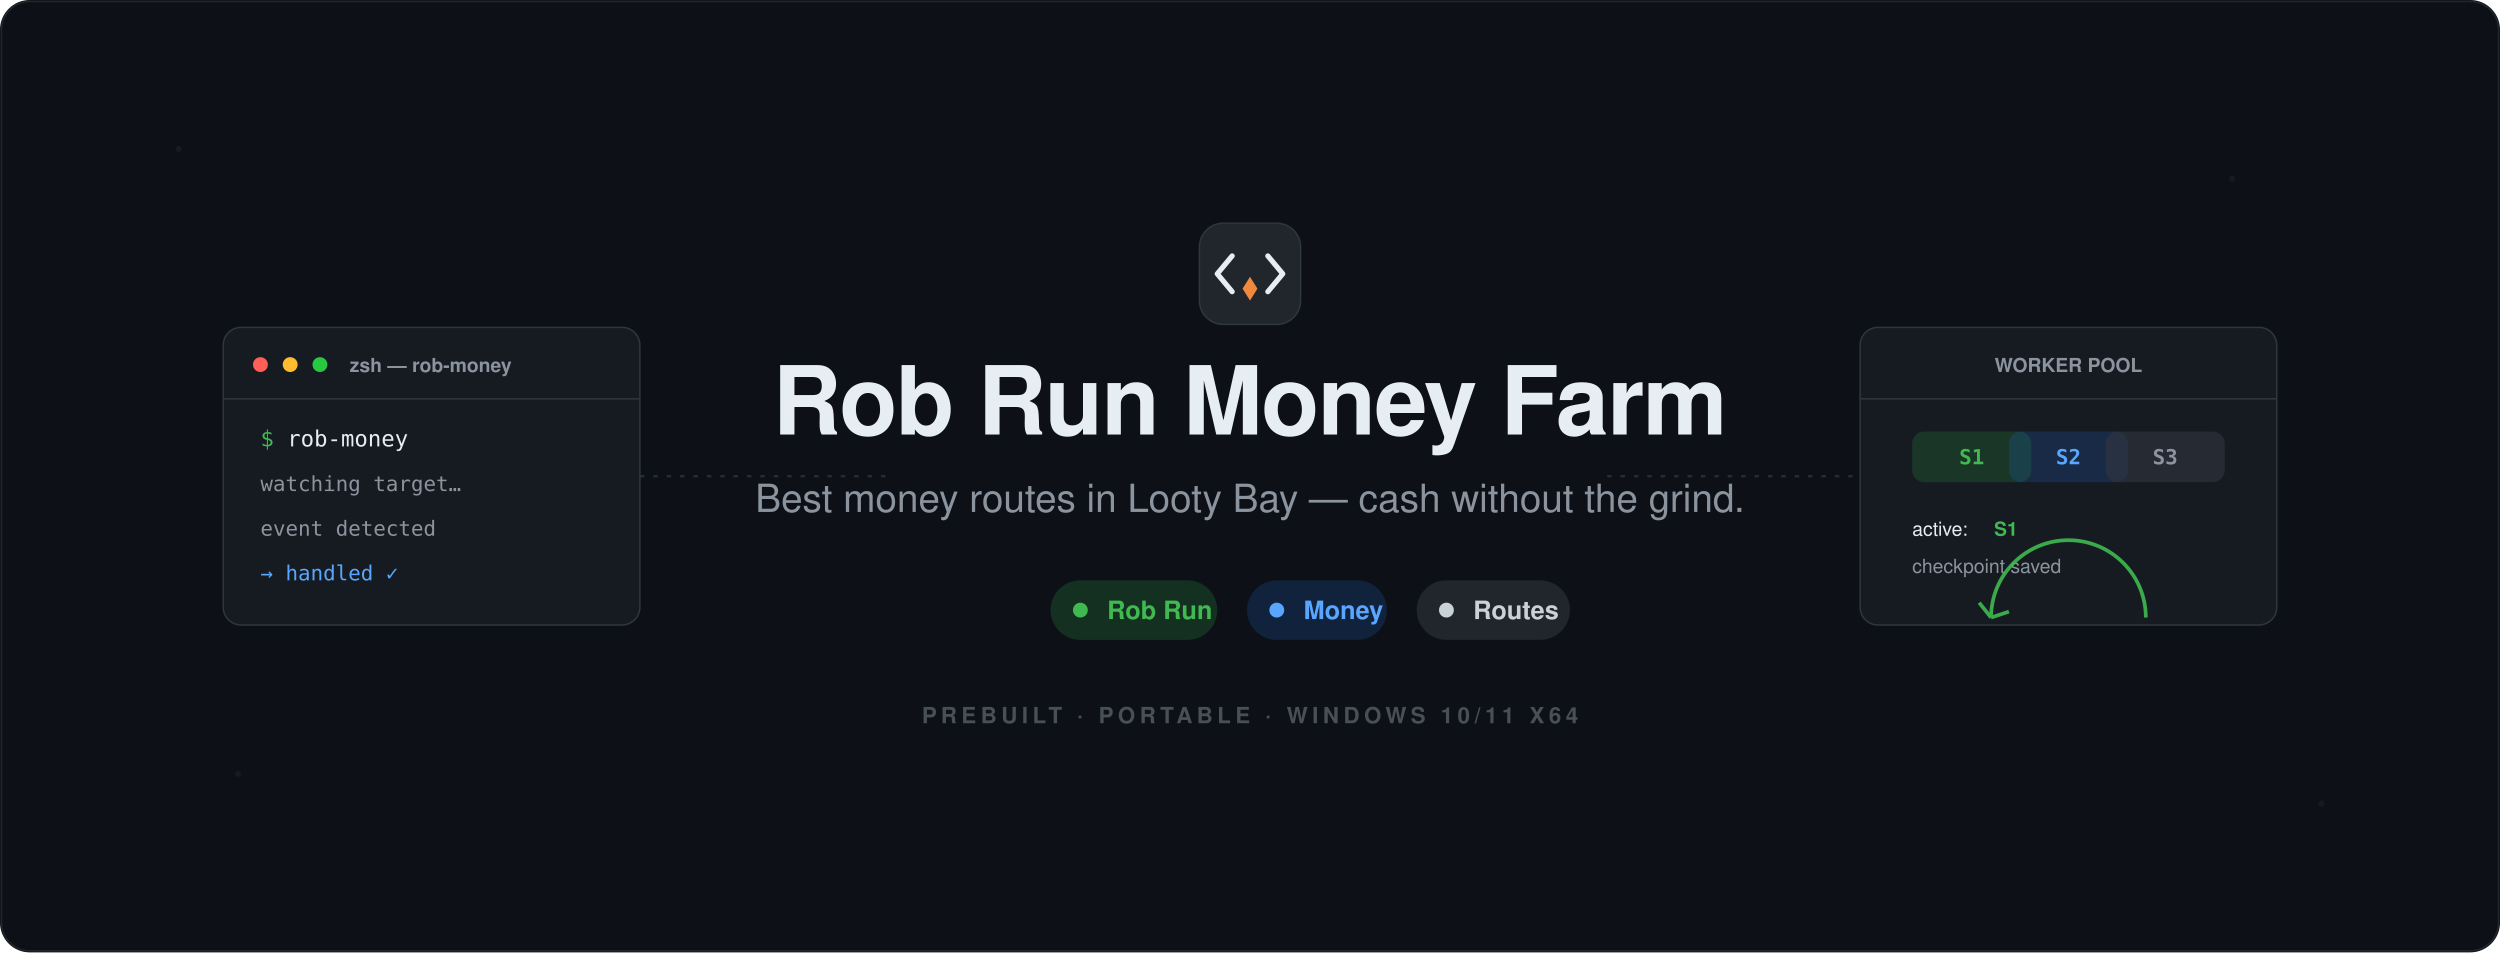
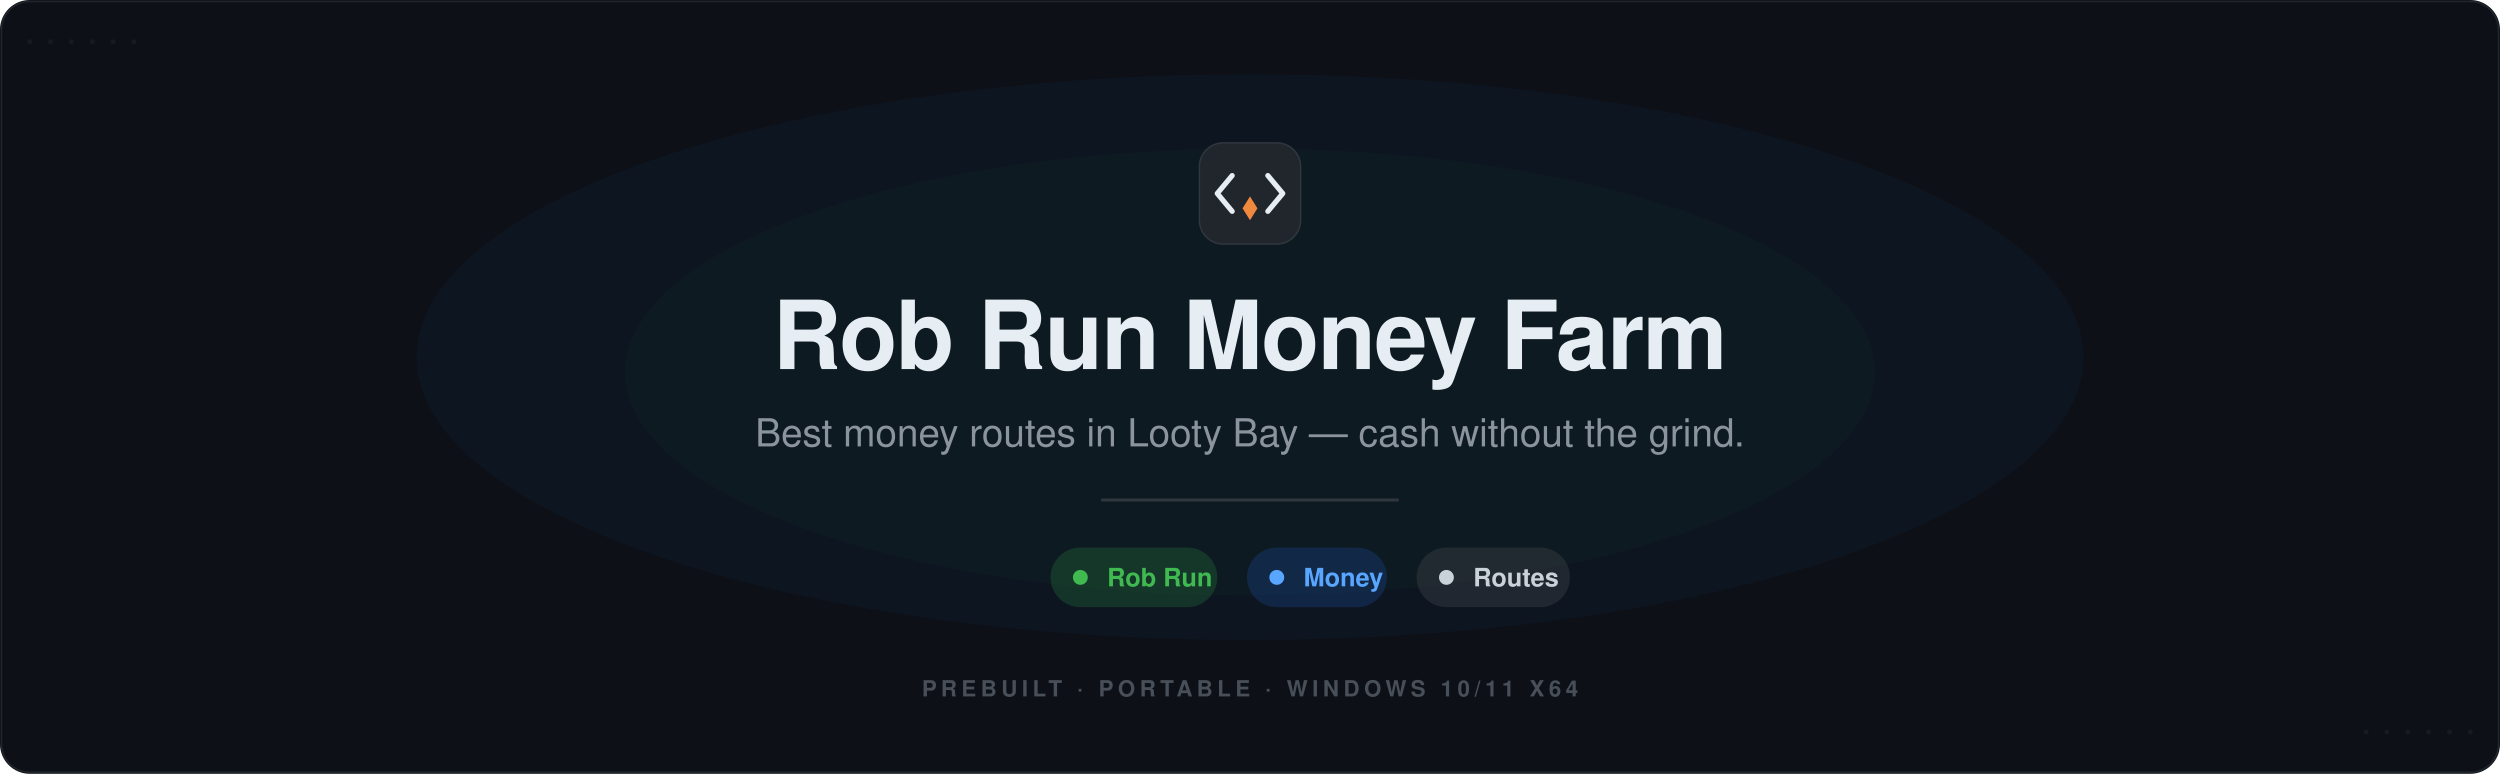
- <svg xmlns="http://www.w3.org/2000/svg" width="1680" height="640" viewBox="0 0 1680 640" fill="none" font-family="Segoe UI, Helvetica, Arial, sans-serif">
-   <rect width="1680" height="640" rx="20" fill="#0d1117" />
-   <rect x="1" y="1" width="1678" height="638" rx="19" fill="none" stroke="#21262d" />
+ <svg xmlns="http://www.w3.org/2000/svg" width="1680" height="520" viewBox="0 0 1680 520" fill="none" font-family="Segoe UI, Helvetica, Arial, sans-serif">
+   <rect width="1680" height="520" rx="20" fill="#0d1117" />
+   <rect x="1" y="1" width="1678" height="518" rx="19" fill="none" stroke="#21262d" />
+   <ellipse cx="840" cy="240" rx="560" ry="190" fill="#1f6feb" opacity="0.05" />
+   <ellipse cx="840" cy="250" rx="420" ry="150" fill="#238636" opacity="0.05" />
  <g fill="#161b22">
-     <circle cx="120" cy="100" r="2" />
-     <circle cx="1560" cy="540" r="2" />
-     <circle cx="1500" cy="120" r="2" />
-     <circle cx="160" cy="520" r="2" />
+     <circle cx="20" cy="28" r="1.6" />
+     <circle cx="34" cy="28" r="1.6" />
+     <circle cx="48" cy="28" r="1.6" />
+     <circle cx="62" cy="28" r="1.6" />
+     <circle cx="76" cy="28" r="1.6" />
+     <circle cx="90" cy="28" r="1.6" />
+     <circle cx="1660" cy="492" r="1.6" />
+     <circle cx="1646" cy="492" r="1.6" />
+     <circle cx="1632" cy="492" r="1.6" />
+     <circle cx="1618" cy="492" r="1.6" />
+     <circle cx="1604" cy="492" r="1.6" />
+     <circle cx="1590" cy="492" r="1.6" />
  </g>
  <g>
-     <rect x="150" y="220" width="280" height="200" rx="12" fill="#161b22" stroke="#30363d" />
-     <circle cx="175" cy="245" r="5" fill="#ff5f57" />
-     <circle cx="195" cy="245" r="5" fill="#febc2e" />
-     <circle cx="215" cy="245" r="5" fill="#28c840" />
-     <text x="235" y="250" fill="#8b949e" font-size="13" font-weight="600">zsh — rob-money</text>
-     <line x1="150" y1="268" x2="430" y2="268" stroke="#30363d" />
-     <text x="175" y="300" font-family="Menlo, Consolas, monospace" font-size="15" fill="#3fb950">$</text>
-     <text x="193" y="300" font-family="Menlo, Consolas, monospace" font-size="15" fill="#e6edf3">rob-money</text>
-     <text x="175" y="330" font-family="Menlo, Consolas, monospace" font-size="14" fill="#8b949e">watching target…</text>
-     <text x="175" y="360" font-family="Menlo, Consolas, monospace" font-size="14" fill="#8b949e">event detected</text>
-     <text x="175" y="390" font-family="Menlo, Consolas, monospace" font-size="14" fill="#58a6ff">→ handled ✓</text>
+     <rect x="806" y="96" width="68" height="68" rx="16" fill="#21262d" stroke="#30363d" />
+     <path d="M 828 118 l -10 12 l 10 12" stroke="#e6edf3" stroke-width="3.5" stroke-linecap="round" stroke-linejoin="round" fill="none" />
+     <path d="M 852 118 l 10 12 l -10 12" stroke="#e6edf3" stroke-width="3.5" stroke-linecap="round" stroke-linejoin="round" fill="none" />
+     <path d="M 840 132 l 5 8 l -5 8 l -5 -8 z" fill="#f0883e" />
  </g>
-   <g>
-     <rect x="1250" y="220" width="280" height="200" rx="12" fill="#161b22" stroke="#30363d" />
-     <text x="1390" y="250" text-anchor="middle" fill="#8b949e" font-size="13" font-weight="600">WORKER POOL</text>
-     <line x1="1250" y1="268" x2="1530" y2="268" stroke="#30363d" />
-     <rect x="1285" y="290" width="80" height="34" rx="8" fill="#238636" opacity="0.25" />
-     <text x="1325" y="312" text-anchor="middle" fill="#3fb950" font-size="14" font-weight="700" font-family="Menlo, Consolas, monospace">S1</text>
-     <rect x="1350" y="290" width="80" height="34" rx="8" fill="#1f6feb" opacity="0.18" />
-     <text x="1390" y="312" text-anchor="middle" fill="#58a6ff" font-size="14" font-weight="700" font-family="Menlo, Consolas, monospace">S2</text>
-     <rect x="1415" y="290" width="80" height="34" rx="8" fill="#30363d" opacity="0.6" />
-     <text x="1455" y="312" text-anchor="middle" fill="#8b949e" font-size="14" font-weight="700" font-family="Menlo, Consolas, monospace">S3</text>
-     <text x="1285" y="360" fill="#e6edf3" font-size="13">active:</text>
-     <text x="1340" y="360" fill="#3fb950" font-size="13" font-weight="700">S1</text>
-     <text x="1285" y="385" fill="#8b949e" font-size="13">checkpoint saved</text>
-     <g stroke="#3fb950" stroke-width="2.5" fill="none" opacity="0.9">
-       <path d="M 1338 415 A 44 44 0 1 1 1442 415" />
-       <path d="M 1338 415 l -8 -10 M 1338 415 l 12 -4" />
-     </g>
-   </g>
-   <g stroke="#30363d" stroke-width="1.5" stroke-dasharray="3 6" opacity="0.8">
-     <line x1="430" y1="320" x2="600" y2="320" />
-     <line x1="1080" y1="320" x2="1250" y2="320" />
-   </g>
-   <g>
-     <rect x="806" y="150" width="68" height="68" rx="16" fill="#21262d" stroke="#30363d" />
-     <path d="M 828 172 l -10 12 l 10 12" stroke="#e6edf3" stroke-width="3.5" stroke-linecap="round" stroke-linejoin="round" fill="none" />
-     <path d="M 852 172 l 10 12 l -10 12" stroke="#e6edf3" stroke-width="3.5" stroke-linecap="round" stroke-linejoin="round" fill="none" />
-     <path d="M 840 186 l 5 8 l -5 8 l -5 -8 z" fill="#f0883e" />
-   </g>
-   <text x="840" y="292" text-anchor="middle" fill="#e6edf3" font-size="64" font-weight="800" letter-spacing="-1">Rob Run Money Farm</text>
-   <text x="840" y="344" text-anchor="middle" fill="#8b949e" font-size="26" font-weight="500">Best money routes in Looty Bay — cash without the grind.</text>
-   <rect x="706" y="390" width="112" height="40" rx="20" fill="#2ea043" opacity="0.22" />
-   <circle cx="726" cy="410" r="5" fill="#3fb950" />
-   <text x="744" y="416" fill="#3fb950" font-size="17" font-weight="600">Rob Run</text>
-   <rect x="838" y="390" width="94" height="40" rx="20" fill="#1f6feb" opacity="0.18" />
-   <circle cx="858" cy="410" r="5" fill="#58a6ff" />
-   <text x="876" y="416" fill="#58a6ff" font-size="17" font-weight="600">Money</text>
-   <rect x="952" y="390" width="103" height="40" rx="20" fill="#30363d" opacity="0.55" />
-   <circle cx="972" cy="410" r="5" fill="#c9d1d9" />
-   <text x="990" y="416" fill="#c9d1d9" font-size="17" font-weight="600">Routes</text>
-   <text x="840" y="486" text-anchor="middle" fill="#484f58" font-size="15" font-weight="600" letter-spacing="3">PREBUILT · PORTABLE · WINDOWS 10/11 X64</text>
+   <text x="840" y="248" text-anchor="middle" fill="#e6edf3" font-size="64" font-weight="800" letter-spacing="-1">Rob Run Money Farm</text>
+   <text x="840" y="300" text-anchor="middle" fill="#8b949e" font-size="26" font-weight="500">Best money routes in Looty Bay — cash without the grind.</text>
+   <line x1="740" y1="336" x2="940" y2="336" stroke="#30363d" stroke-width="2" />
+   <rect x="706" y="368" width="112" height="40" rx="20" fill="#2ea043" opacity="0.22" />
+   <circle cx="726" cy="388" r="5" fill="#3fb950" />
+   <text x="744" y="394" fill="#3fb950" font-size="17" font-weight="600">Rob Run</text>
+   <rect x="838" y="368" width="94" height="40" rx="20" fill="#1f6feb" opacity="0.18" />
+   <circle cx="858" cy="388" r="5" fill="#58a6ff" />
+   <text x="876" y="394" fill="#58a6ff" font-size="17" font-weight="600">Money</text>
+   <rect x="952" y="368" width="103" height="40" rx="20" fill="#30363d" opacity="0.55" />
+   <circle cx="972" cy="388" r="5" fill="#c9d1d9" />
+   <text x="990" y="394" fill="#c9d1d9" font-size="17" font-weight="600">Routes</text>
+   <text x="840" y="468" text-anchor="middle" fill="#484f58" font-size="15" font-weight="600" letter-spacing="3">PREBUILT · PORTABLE · WINDOWS 10/11 X64</text>
</svg>
